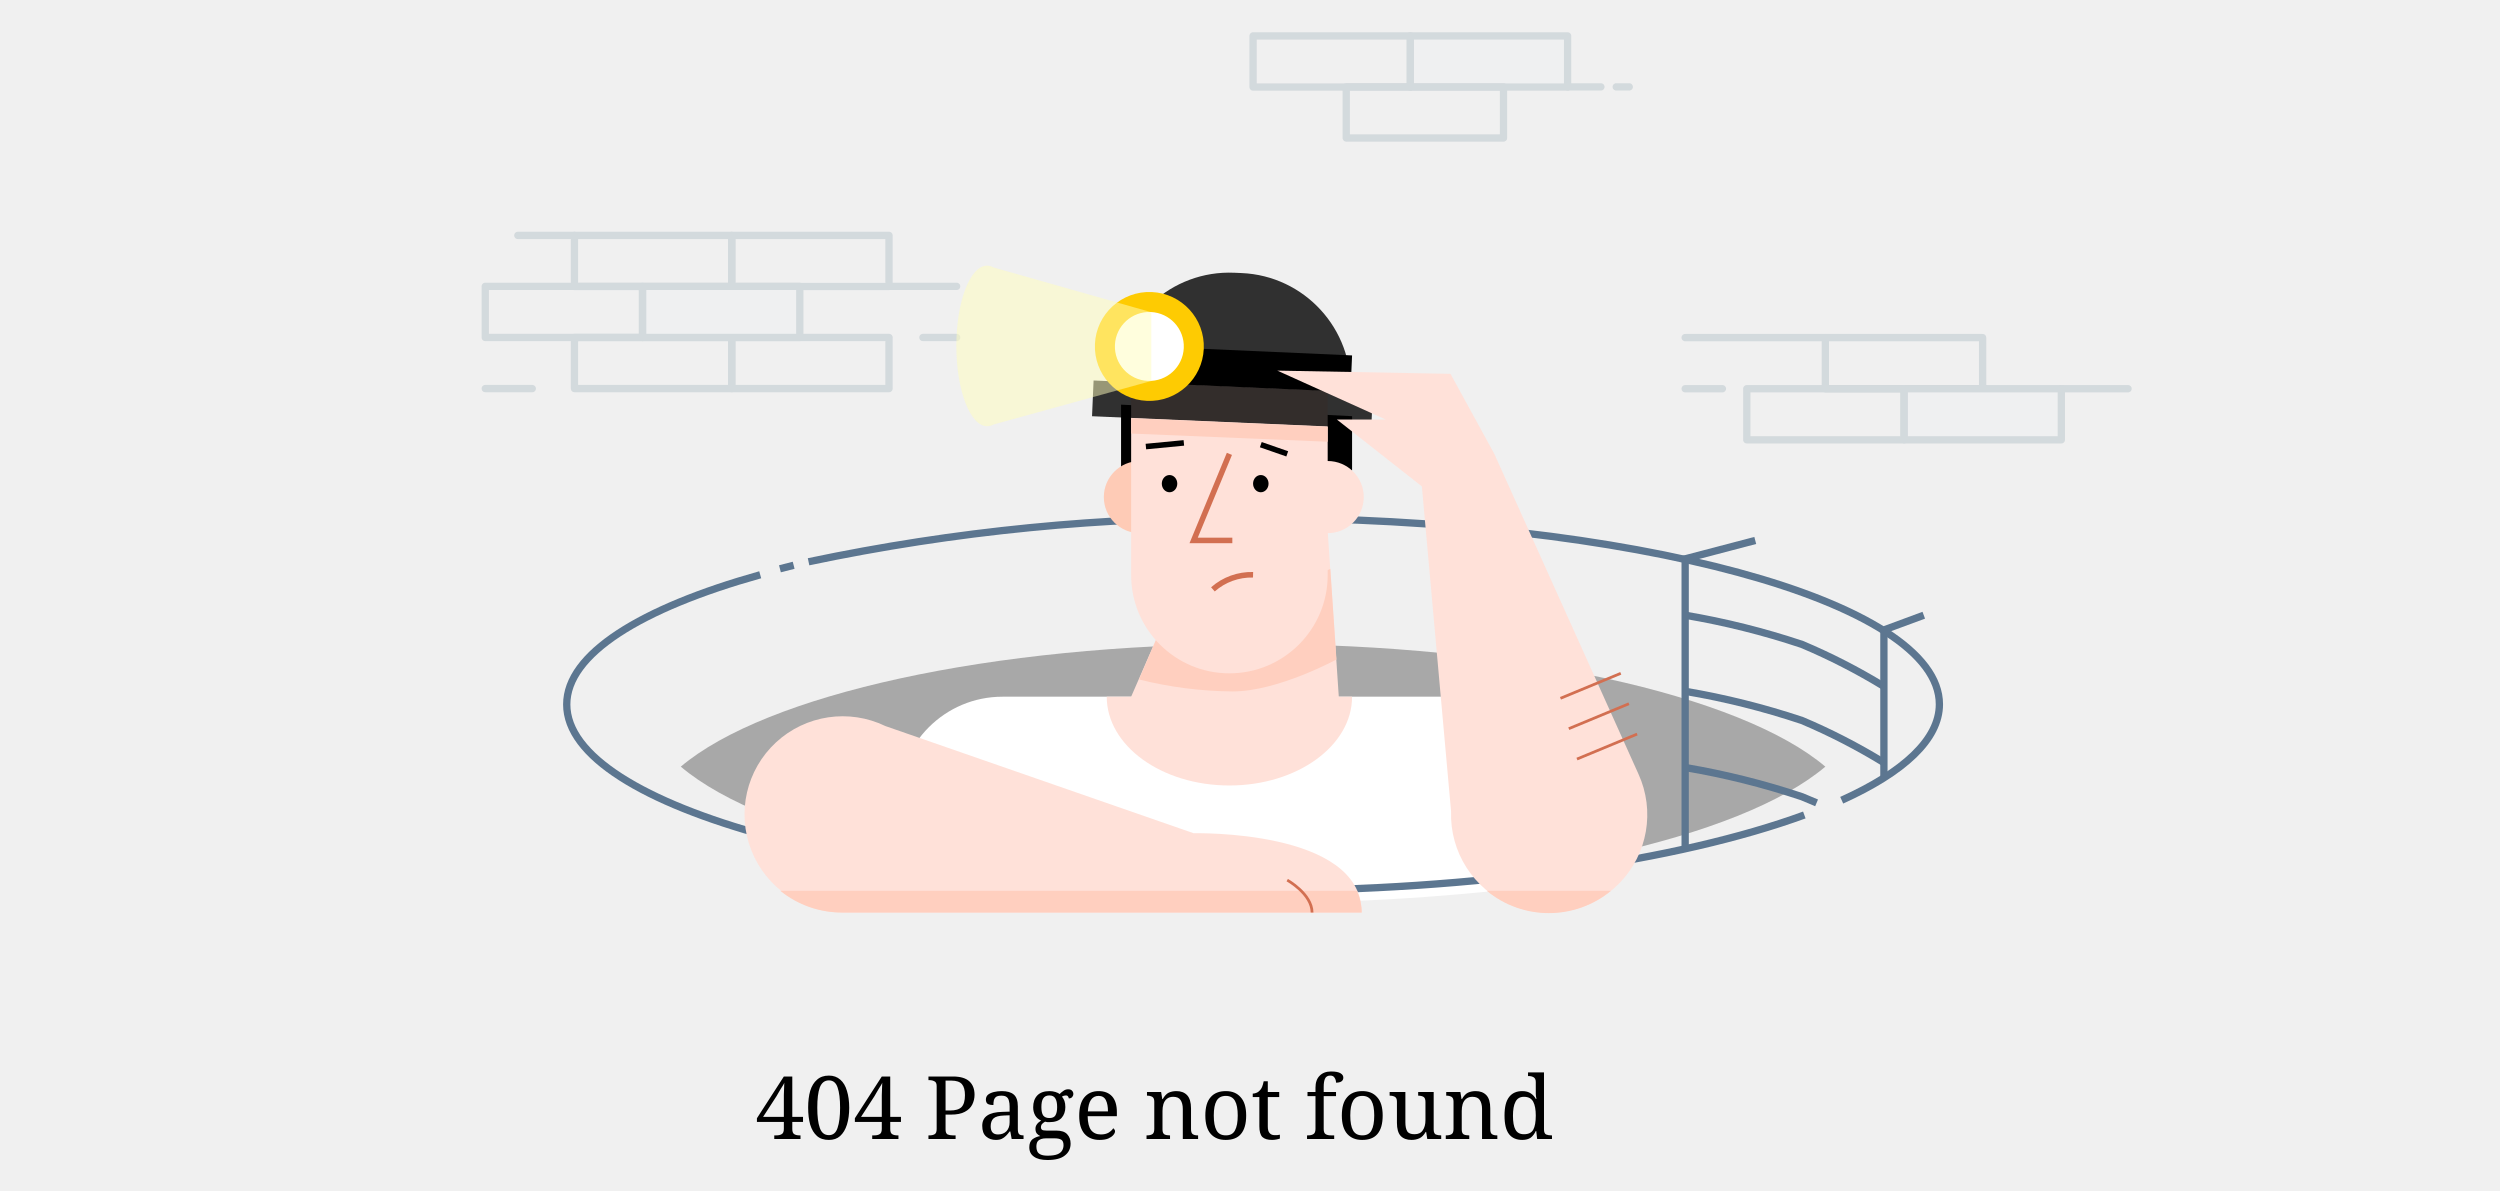
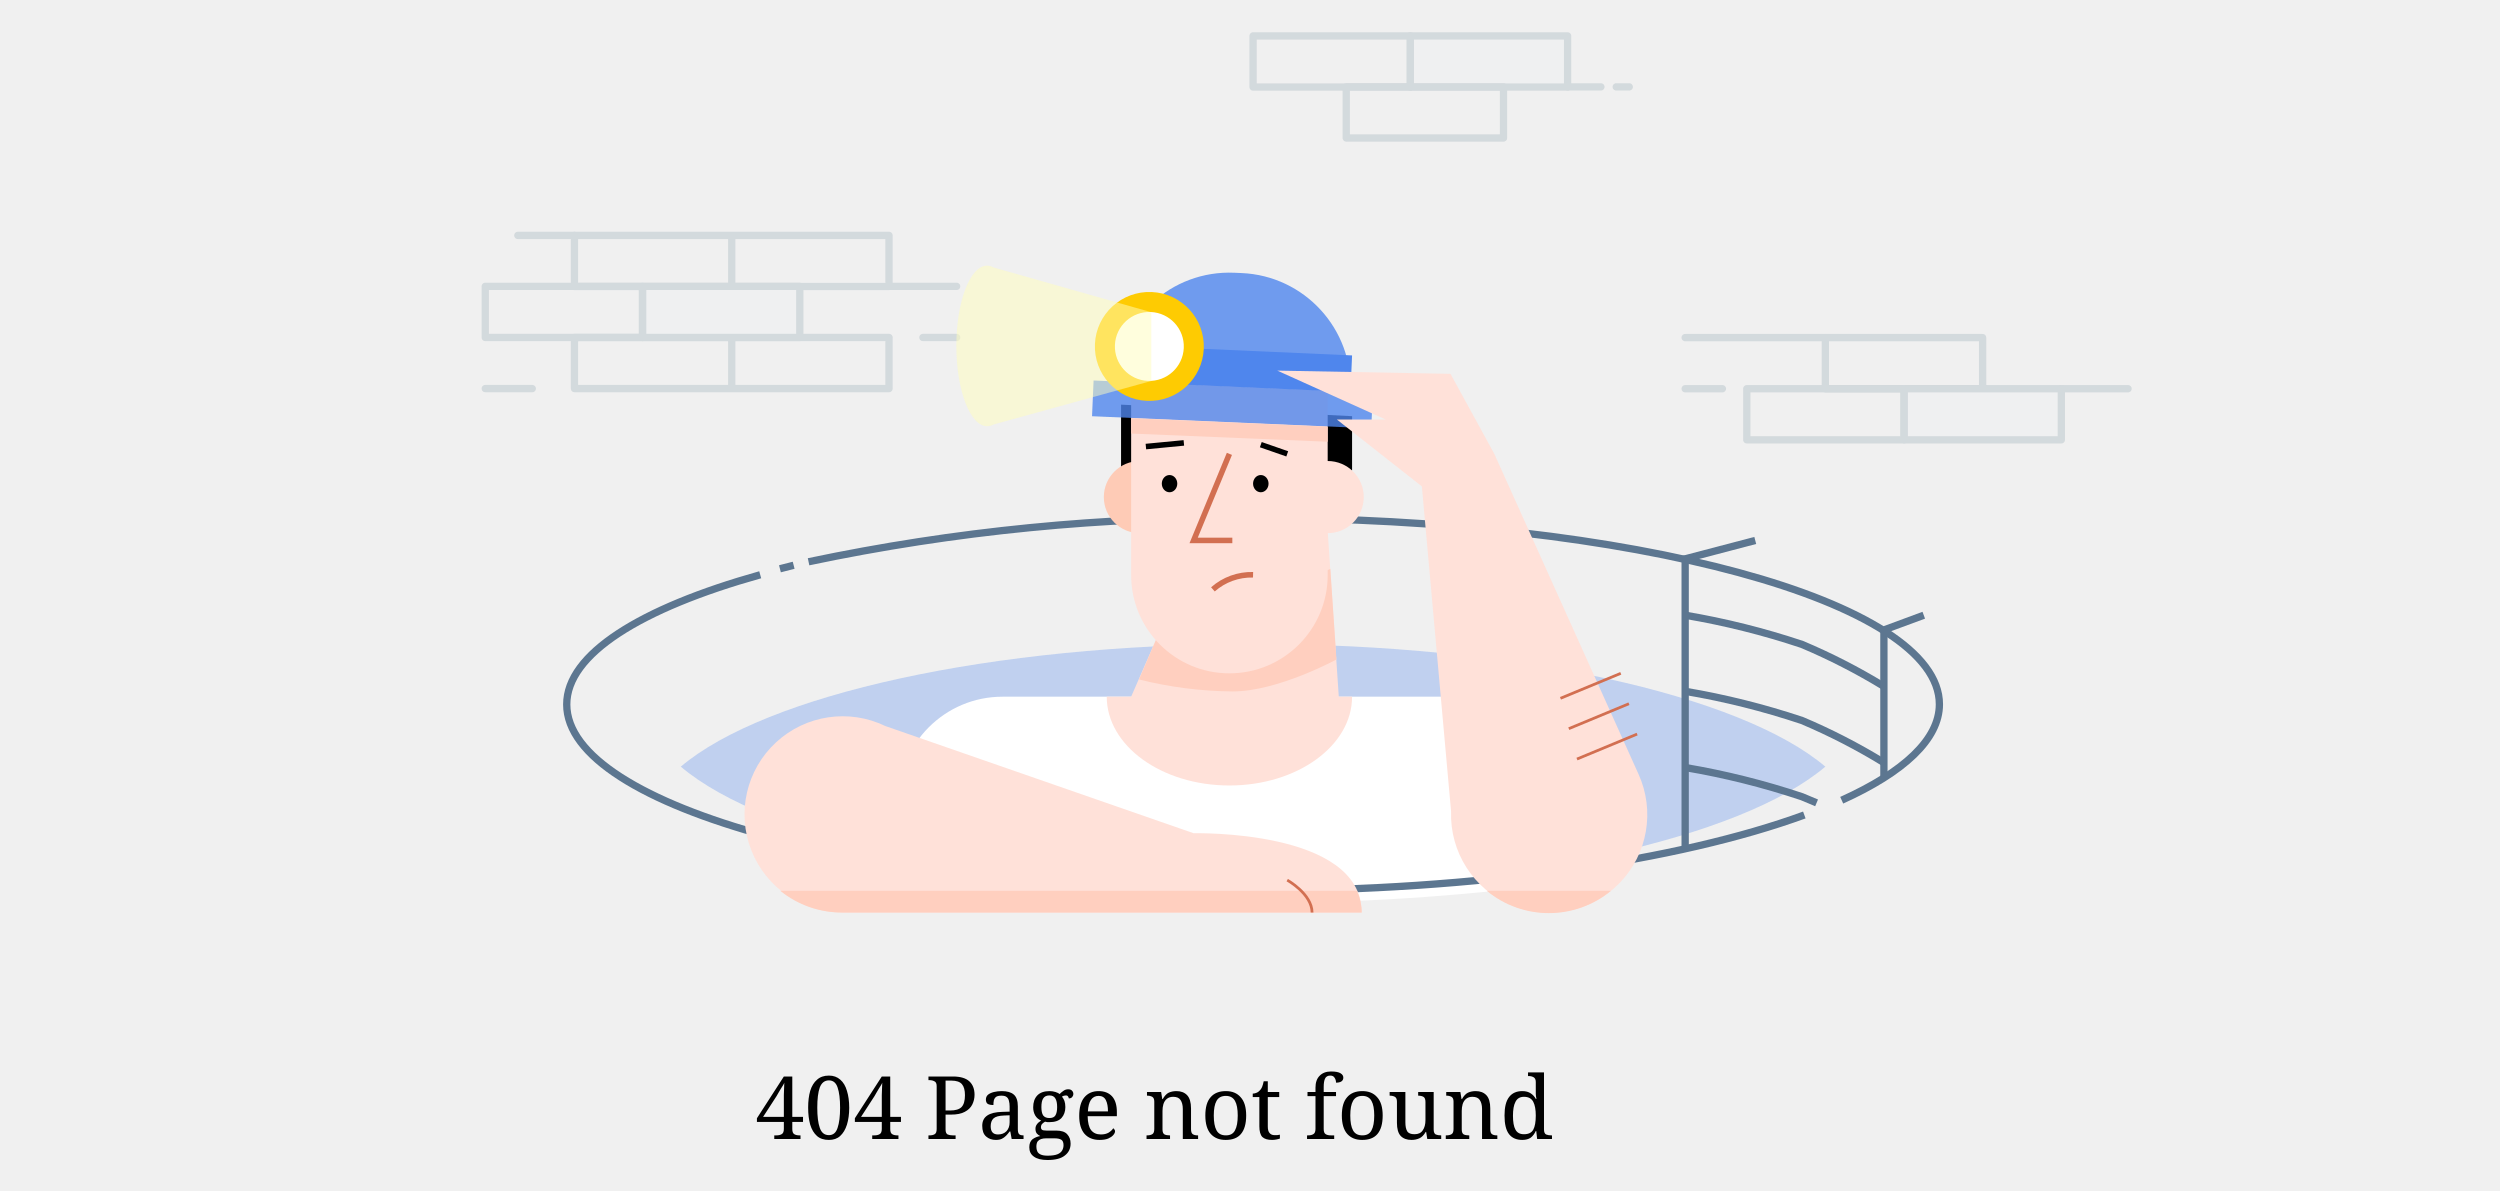
<svg xmlns="http://www.w3.org/2000/svg" id="mainImage_create" data-name="mainImage" viewBox="0 0 171.2 81.5">
-   <style id="svgStyle">
-             .changeColor {
-               fill: #4f86ed;
-             }
- 
-             #title {
-               font-size: 50%;
-               font-family: 'Merriweather', serif;
-             }
- 
-             .cls-1 {
-               opacity: 0.3;
-             }
- 
-             .cls-7 {
-               opacity: 0.8;
-             }
- 
-             .cls-2 {
-               fill: #fff;
-             }
- 
-             .cls-10,
-             .cls-11,
-             .cls-12,
-             .cls-14,
-             .cls-16,
-             .cls-3 {
-               fill: none;
-             }
- 
-             .cls-3 {
-               stroke: #5c7690;
-             }
- 
-             .cls-10,
-             .cls-11,
-             .cls-12,
-             .cls-3 {
-               stroke-miterlimit: 10;
-             }
- 
-             .cls-14,
-             .cls-15,
-             .cls-16,
-             .cls-3 {
-               stroke-width: 0.5px;
-             }
- 
-             .cls-4 {
-               fill: #ffe1d9;
-             }
- 
-             .cls-5 {
-               fill: #ffcfbf;
-             }
- 
-             .cls-6 {
-               fill: #fecbb6;
-             }
- 
-             .cls-9 {
-               fill: #fecb02;
-             }
- 
-             .cls-10,
-             .cls-12 {
-               stroke: #d26f51;
-             }
- 
-             .cls-10,
-             .cls-11 {
-               stroke-width: 0.38px;
-             }
- 
-             .cls-11 {
-               stroke: #000;
-             }
- 
-             .cls-12 {
-               stroke-width: 0.19px;
-             }
- 
-             .cls-13 {
-               opacity: 0.45;
-             }
- 
-             .cls-14,
-             .cls-15,
-             .cls-16 {
-               stroke: #b0bec5;
-               stroke-linejoin: round;
-             }
- 
-             .cls-15 {
-               fill: #edf0f2;
-             }
- 
-             .cls-16 {
-               stroke-linecap: round;
-             }
- 
-             .cls-17 {
-               font-family: 'PT Sans', sans-serif;
-               font-size: 49.87px;
-             }
- 
-             .cls-18 {
-               fill: #fffdbb;
-               opacity: 0.5;
-             }
- 
- 
-             /*---------------------------
-                    SVG Animate
-           ---------------------------*/
-             .earMove {
-               transition: all ease-in-out 2s;
-               transform-origin: 50% 50%;
-               animation: earmove 1.5s linear infinite alternate;
-             }
- 
-             .faceMove {
-               transition: all ease-in-out 2s;
-               transform-origin: 50% 50%;
-               animation: move 1.5s linear infinite alternate;
-             }
- 
-             .neckMove {
-               transition: all ease-in-out 2s;
-               transform-origin: 50% 50%;
-               animation: neck 1.5s linear infinite alternate;
-             }
- 
- 
-             @keyframes earmove {
-               0% {
-                 transform: translateX(-0.3px) translateY(0.6px);
-               }
-               30% {
-                 transform: translateX(-0.3px) translateY(0.6px);
-               }
- 
-               60% {
-                 transform: translateX(-0.7px) translateY(0px);
-               }
- 
-               70% {
-                 transform: translateX(-0.7px) translateY(-0.3px);
-               }
-               100% {
-                 transform: translateX(-0.7px) translateY(-0.3px);
-               }
-             }
- 
-             @keyframes move {
-               0% {
-                 transform: translateX(-0.3px) translateY(0.6px);
-               }
-               30% {
-                 transform: translateX(-0.3px) translateY(0.6px);
-               }
- 
-               60% {
-                 transform: translateX(2px) translateY(0px);
-               }
- 
-               70% {
-                 transform: translateX(2px) translateY(-0.3px);
-               }
-               100% {
-                 transform: translateX(2px) translateY(-0.3px);
-               }
-             }
- 
-             @keyframes neck {
-               0% {
-                 transform: translateY(0.7px);
-               }
-               50% {
-                 transform: translateY(0.7px);
-               }
-               100% {
-                 transform: translateY(0px);
-               }
-             }
-           </style>
-   <path id="c-1" class="changeColor cls-1" d="M46.62,52.5c5.78,4.9,21.14,8.4,39.19,8.4s33.41-3.5,39.19-8.4c-5.78-4.9-21.14-8.4-39.19-8.4S52.41,47.6,46.62,52.5Z" style="fill: rgb(0, 0, 0);" />
-   <path class="cls-2" d="M99.73,47.71H68.65a7.13,7.13,0,0,0-7.13,7.13V60a152.58,152.58,0,0,0,24.3,1.83,157.87,157.87,0,0,0,21.05-1.35V54.84A7.13,7.13,0,0,0,99.73,47.71Z" />
-   <path class="cls-3" d="M123.56,55.81C115,58.94,101.27,61,85.81,61c-26,0-47-5.71-47-12.76,0-3.45,5.05-6.58,13.25-8.88" />
-   <path class="cls-3" d="M55.37,38.47a140,140,0,0,1,30.44-3c26,0,47,5.71,47,12.76,0,2.4-2.44,4.65-6.69,6.57" />
-   <path class="cls-3" d="M53.41,38.95l.94-.24" />
-   <path class="cls-4" d="M91.68,47.71l-.75-11.2L79.15,43.84l-1.69,3.87H75.79c0,3.36,3.76,6.08,8.4,6.08s8.4-2.72,8.4-6.08Z" />
-   <path class="cls-5 neckMove" d="M78,46.53a27.19,27.19,0,0,0,6.41.82c3.1,0,7.11-2.19,7.11-2.19l-.42-6.2L79.15,43.84Z" />
-   <polygon class="earMove" points="92.59 32.22 92.59 28.5 76.77 27.71 76.77 32.22 92.59 32.22" />
-   <circle class="cls-6 earMove" cx="78.06" cy="34.04" r="2.47" />
-   <path class="cls-4" d="M81.74,57.06,60.63,49.72h0A6.72,6.72,0,1,0,57.7,62.49H93.25C93.25,56.78,81.74,57.06,81.74,57.06Z" />
-   <path class="cls-4" d="M77.46,25H90.92a0,0,0,0,1,0,0V39.38a6.73,6.73,0,0,1-6.73,6.73h0a6.73,6.73,0,0,1-6.73-6.73V25A0,0,0,0,1,77.46,25Z" />
-   <rect id="c-2" class="changeColor cls-7" x="74.82" y="26.48" width="19.14" height="2.45" transform="translate(1.29 -3.65) rotate(2.49)" style="fill: rgb(0, 0, 0);" />
-   <path id="c-3" class="changeColor cls-7" d="M84.36,18.69h.5a7.8,7.8,0,0,1,7.8,7.8v0a0,0,0,0,1,0,0H76.56a0,0,0,0,1,0,0v0A7.8,7.8,0,0,1,84.36,18.69Z" transform="translate(1.06 -3.66) rotate(2.49)" style="fill: rgb(0, 0, 0);" />
-   <polygon id="c-4" class="changeColor cls-8" points="82.44 23.89 92.18 24.32 92.59 24.34 92.48 26.84 80.96 26.33 82.44 23.89" style="fill: rgb(0, 0, 0);" />
-   <circle class="cls-9 faceMove" cx="78.72" cy="23.73" r="3.73" transform="translate(51.58 101.34) rotate(-87.51)" />
-   <circle class="cls-2 faceMove" cx="78.72" cy="23.73" r="2.36" transform="translate(51.58 101.34) rotate(-87.51)" />
+   <style id="svgStyle">@keyframes earmove{0%,30%{transform:translateX(-.3px) translateY(.6px)}60%{transform:translateX(-.7px) translateY(0)}70%{transform:translateX(-.7px) translateY(-.3px)}}@keyframes move{0%,30%{transform:translateX(-.3px) translateY(.6px)}60%{transform:translateX(2px) translateY(0)}70%{transform:translateX(2px) translateY(-.3px)}}@keyframes neck{0%,50%{transform:translateY(.7px)}}.changeColor{fill:#4f86ed}.cls-7{opacity:.8}.cls-2{fill:#fff}.cls-12,.cls-14,.cls-16,.cls-3{fill:none}.cls-3{stroke:#5c7690}.cls-12,.cls-3{stroke-miterlimit:10}.cls-14,.cls-15,.cls-16,.cls-3{stroke-width:.5px}.cls-4{fill:#ffe1d9}.cls-5{fill:#ffcfbf}.cls-12{stroke:#d26f51;stroke-width:.19px}.cls-13{opacity:.45}.cls-14,.cls-15,.cls-16{stroke:#b0bec5;stroke-linejoin:round}.cls-15{fill:#edf0f2}.cls-16{stroke-linecap:round}.earMove,.faceMove{transition:all ease-in-out 2s;transform-origin:50% 50%;animation:earmove 1.5s linear infinite alternate}.faceMove{animation:move 1.5s linear infinite alternate}</style>
+   <path id="c-1" class="changeColor" d="M46.62 52.5c5.78 4.9 21.14 8.4 39.19 8.4s33.41-3.5 39.19-8.4c-5.78-4.9-21.14-8.4-39.19-8.4s-33.4 3.5-39.19 8.4z" fill="#000" opacity=".3" />
+   <path class="cls-2" d="M99.73 47.71H68.65a7.13 7.13 0 00-7.13 7.13V60a152.58 152.58 0 0024.3 1.83 157.87 157.87 0 0021.05-1.35v-5.64a7.13 7.13 0 00-7.14-7.13z" />
+   <path class="cls-3" d="M123.56 55.81C115 58.94 101.27 61 85.81 61c-26 0-47-5.71-47-12.76 0-3.45 5.05-6.58 13.25-8.88m3.31-.89a140 140 0 0130.44-3c26 0 47 5.71 47 12.76 0 2.4-2.44 4.65-6.69 6.57M53.41 38.95l.94-.24" />
+   <path class="cls-4" d="M91.68 47.71l-.75-11.2-11.78 7.33-1.69 3.87h-1.67c0 3.36 3.76 6.08 8.4 6.08s8.4-2.72 8.4-6.08z" />
+   <path class="cls-5" d="M78 46.53a27.19 27.19 0 006.41.82c3.1 0 7.11-2.19 7.11-2.19l-.42-6.2-11.95 4.88z" style="transition:all ease-in-out 2s;transform-origin:50% 50%;animation:neck 1.5s linear infinite alternate" />
+   <path class="earMove" d="M92.59 32.22V28.5l-15.82-.79v4.51h15.82z" />
+   <circle class="earMove" cx="78.06" cy="34.04" r="2.47" fill="#fecbb6" />
+   <path class="cls-4" d="M81.74 57.06l-21.11-7.34a6.72 6.72 0 10-2.93 12.77h35.55c0-5.71-11.51-5.43-11.51-5.43zM77.46 25h13.46v14.38a6.73 6.73 0 01-6.73 6.73 6.73 6.73 0 01-6.73-6.73V25z" />
+   <path id="c-2" class="changeColor cls-7" transform="rotate(2.49 84.62 27.854)" fill="#000" d="M74.82 26.48h19.14v2.45H74.82z" />
+   <path id="c-3" class="changeColor cls-7" d="M84.36 18.69h.5a7.8 7.8 0 017.8 7.8h-16.1a7.8 7.8 0 017.8-7.8z" transform="rotate(2.49 84.735 22.557)" fill="#000" />
+   <path id="c-4" class="changeColor cls-8" fill="#000" d="M82.44 23.89l9.74.43.41.02-.11 2.5-11.52-.51 1.48-2.44z" />
+   <circle class="faceMove" cx="78.72" cy="23.73" r="3.73" transform="rotate(-87.51 78.711 23.734)" fill="#fecb02" />
+   <circle class="cls-2 faceMove" cx="78.72" cy="23.73" r="2.36" transform="rotate(-87.51 78.711 23.734)" />
  <circle class="cls-4 earMove" cx="90.92" cy="34.04" r="2.47" />
-   <path class="cls-4" d="M112.2,53l-9.87-21.92-3-5.48-11.86-.22,7.42,3.35H91.55l5.82,4.58,2,22.26h0A6.72,6.72,0,1,0,112.2,53Z" />
-   <ellipse class="faceMove" cx="80.09" cy="33.12" rx="0.53" ry="0.59" />
-   <ellipse class="faceMove" cx="86.34" cy="33.12" rx="0.53" ry="0.59" />
-   <polyline class="cls-10 faceMove" points="84.19 31.08 81.74 37.01 84.39 37.01" />
-   <path class="cls-10 faceMove" d="M83.06,40.36a4,4,0,0,1,2.75-1" />
-   <line class="cls-11 faceMove" x1="81.07" y1="30.33" x2="78.47" y2="30.58" />
-   <line class="cls-11 faceMove" x1="86.34" y1="30.45" x2="88.15" y2="31.08" />
-   <line class="cls-12" x1="106.86" y1="47.82" x2="110.99" y2="46.11" />
-   <line class="cls-12" x1="107.43" y1="49.9" x2="111.55" y2="48.19" />
-   <line class="cls-12" x1="107.99" y1="51.98" x2="112.11" y2="50.27" />
+   <path class="cls-4" d="M112.2 53l-9.87-21.92-3-5.48-11.86-.22 7.42 3.35h-3.34l5.82 4.58 2 22.26A6.72 6.72 0 10112.2 53z" />
+   <ellipse class="faceMove" cx="80.09" cy="33.12" rx=".53" ry=".59" />
+   <ellipse class="faceMove" cx="86.34" cy="33.12" rx=".53" ry=".59" />
+   <path class="faceMove" d="M84.19 31.08l-2.45 5.93h2.65m-1.33 3.35a4 4 0 012.75-1" stroke-width=".38" stroke="#d26f51" stroke-miterlimit="10" fill="none" />
+   <path class="faceMove" d="M81.07 30.33l-2.6.25m7.87-.13l1.81.63" stroke="#000" stroke-width=".38" stroke-miterlimit="10" fill="none" />
+   <path class="cls-12" d="M106.86 47.82l4.13-1.71m-3.56 3.79l4.12-1.71m-3.56 3.79l4.12-1.71" />
  <g class="cls-13">
-     <rect class="cls-14" x="85.81" y="2.46" width="10.77" height="3.5" />
-     <rect class="cls-15" x="96.58" y="2.46" width="10.77" height="3.5" />
-     <rect class="cls-14" x="92.19" y="5.95" width="10.77" height="3.5" />
-     <line class="cls-16" x1="107.36" y1="5.95" x2="109.63" y2="5.95" />
-     <line class="cls-16" x1="110.68" y1="5.95" x2="111.57" y2="5.95" />
+     <path class="cls-14" d="M85.81 2.46h10.77v3.5H85.81z" />
+     <path class="cls-15" d="M96.58 2.46h10.77v3.5H96.58z" />
+     <path class="cls-14" d="M92.19 5.95h10.77v3.5H92.19z" />
+     <path class="cls-16" d="M107.36 5.95h2.27m1.05 0h.89" />
  </g>
  <g class="cls-13">
-     <rect class="cls-16" x="125" y="23.12" width="10.77" height="3.5" />
-     <rect class="cls-15" x="130.39" y="26.62" width="10.77" height="3.5" />
-     <rect class="cls-16" x="119.62" y="26.62" width="10.77" height="3.5" />
-     <line class="cls-16" x1="141.16" y1="26.62" x2="145.73" y2="26.62" />
-     <line class="cls-16" x1="125" y1="23.12" x2="115.4" y2="23.12" />
-     <line class="cls-16" x1="117.95" y1="26.62" x2="115.4" y2="26.62" />
+     <path class="cls-16" d="M125 23.12h10.77v3.5H125z" />
+     <path class="cls-15" d="M130.39 26.62h10.77v3.5h-10.77z" />
+     <path class="cls-16" d="M119.62 26.62h10.77v3.5h-10.77zm21.54 0h4.57M125 23.12h-9.6m2.55 3.5h-2.55" />
  </g>
  <g class="cls-13">
-     <rect class="cls-16" x="39.34" y="16.12" width="10.77" height="3.5" />
-     <rect class="cls-16" x="39.34" y="23.11" width="10.77" height="3.5" />
-     <rect class="cls-16" x="50.11" y="23.11" width="10.77" height="3.5" />
-     <rect class="cls-16" x="50.11" y="16.12" width="10.77" height="3.5" />
-     <rect class="cls-15" x="44" y="19.61" width="10.77" height="3.5" />
-     <rect class="cls-16" x="33.23" y="19.61" width="10.77" height="3.5" />
-     <line class="cls-16" x1="60.89" y1="19.61" x2="65.51" y2="19.61" />
-     <line class="cls-16" x1="39.34" y1="16.12" x2="35.46" y2="16.12" />
-     <line class="cls-16" x1="36.45" y1="26.61" x2="33.23" y2="26.61" />
-     <line class="cls-16" x1="63.2" y1="23.11" x2="65.51" y2="23.11" />
+     <path class="cls-16" d="M39.34 16.12h10.77v3.5H39.34zm0 6.99h10.77v3.5H39.34zm10.77 0h10.77v3.5H50.11zm0-6.99h10.77v3.5H50.11z" />
+     <path class="cls-15" d="M44 19.61h10.77v3.5H44z" />
+     <path class="cls-16" d="M33.23 19.61H44v3.5H33.23zm27.66 0h4.62m-26.17-3.49h-3.88m.99 10.49h-3.22m29.97-3.5h2.31" />
  </g>
-   <polyline class="cls-3" points="115.4 58.12 115.4 38.27 120.2 37.01" />
-   <polyline class="cls-3" points="129.01 53.21 129.01 43.14 131.74 42.13" />
-   <path class="cls-3" d="M115.4,42.13a53.27,53.27,0,0,1,8,2A42,42,0,0,1,129,47" />
-   <path class="cls-3" d="M115.4,47.34a53.27,53.27,0,0,1,8,2A42,42,0,0,1,129,52.22" />
-   <path class="cls-3" d="M115.4,52.56a53.27,53.27,0,0,1,8,2l1,.42" />
-   <path class="cls-18 faceMove" d="M78.84,26.09l0-4.71L68.05,18.32a.91.91,0,0,0-.45-.13c-1.17,0-2.11,2.46-2.11,5.5s.95,5.5,2.11,5.5a.9.9,0,0,0,.44-.12Z" />
-   <path class="cls-5" d="M57.7,62.49H93.25A3.67,3.67,0,0,0,92.92,61H53.43A6.69,6.69,0,0,0,57.7,62.49Z" />
-   <path class="cls-12" d="M88.15,60.27s1.7.95,1.7,2.22" />
-   <path class="cls-5" d="M101.81,61a6.68,6.68,0,0,0,8.51,0Z" />
-   <polygon class="cls-5" points="90.92 30.25 77.46 29.69 77.46 28.64 90.92 29.22 90.92 30.25" />
-   <text id="title" transform="matrix(1 0 0 1 51.7249 78)">404 Page not found</text>
+   <path class="cls-3" d="M115.4 58.12V38.27l4.8-1.26m8.81 16.2V43.14l2.73-1.01" />
+   <path class="cls-3" d="M115.4 42.13a53.27 53.27 0 018 2A42 42 0 01129 47m-13.6.34a53.27 53.27 0 018 2 42 42 0 015.6 2.88m-13.6.34a53.27 53.27 0 018 2l1 .42" />
+   <path class="faceMove" d="M78.84 26.09v-4.71l-10.79-3.06a.91.91 0 00-.45-.13c-1.17 0-2.11 2.46-2.11 5.5s.95 5.5 2.11 5.5a.9.9 0 00.44-.12z" fill="#fffdbb" opacity=".5" />
+   <path class="cls-5" d="M57.7 62.49h35.55a3.67 3.67 0 00-.33-1.49H53.43a6.69 6.69 0 004.27 1.49z" />
+   <path class="cls-12" d="M88.15 60.27s1.7.95 1.7 2.22" />
+   <path class="cls-5" d="M101.81 61a6.68 6.68 0 008.51 0zM90.92 30.25l-13.46-.56v-1.05l13.46.58v1.03z" />
+   <text transform="translate(51.725 78)" font-size="50%" font-family="'Merriweather',serif">404 Page not found</text>
</svg>
